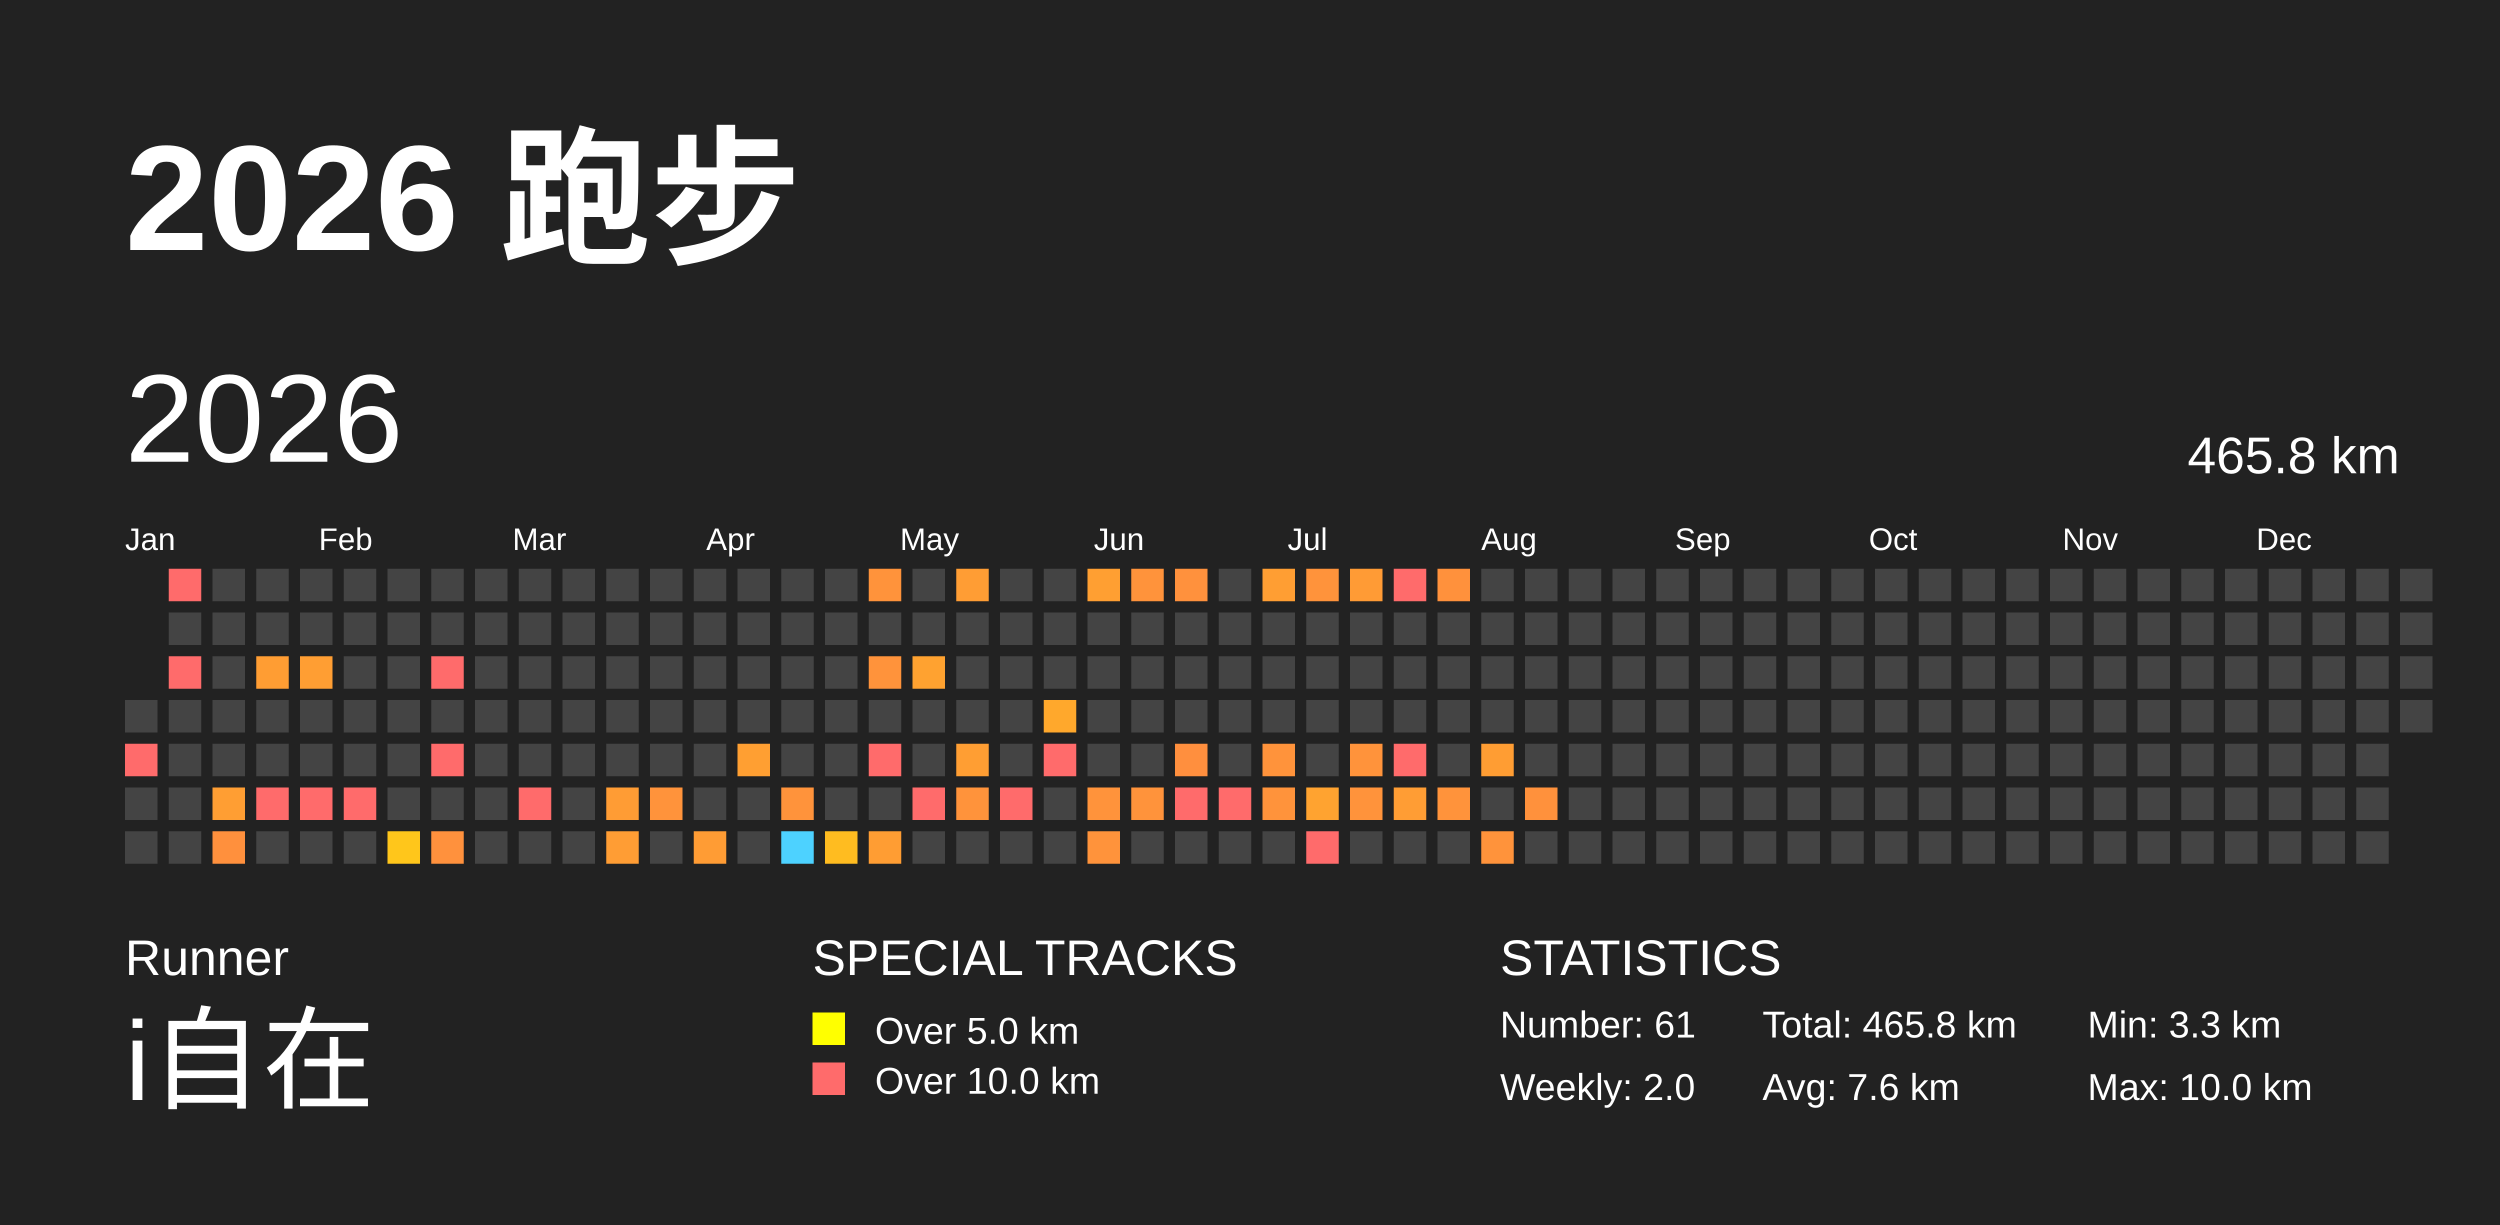
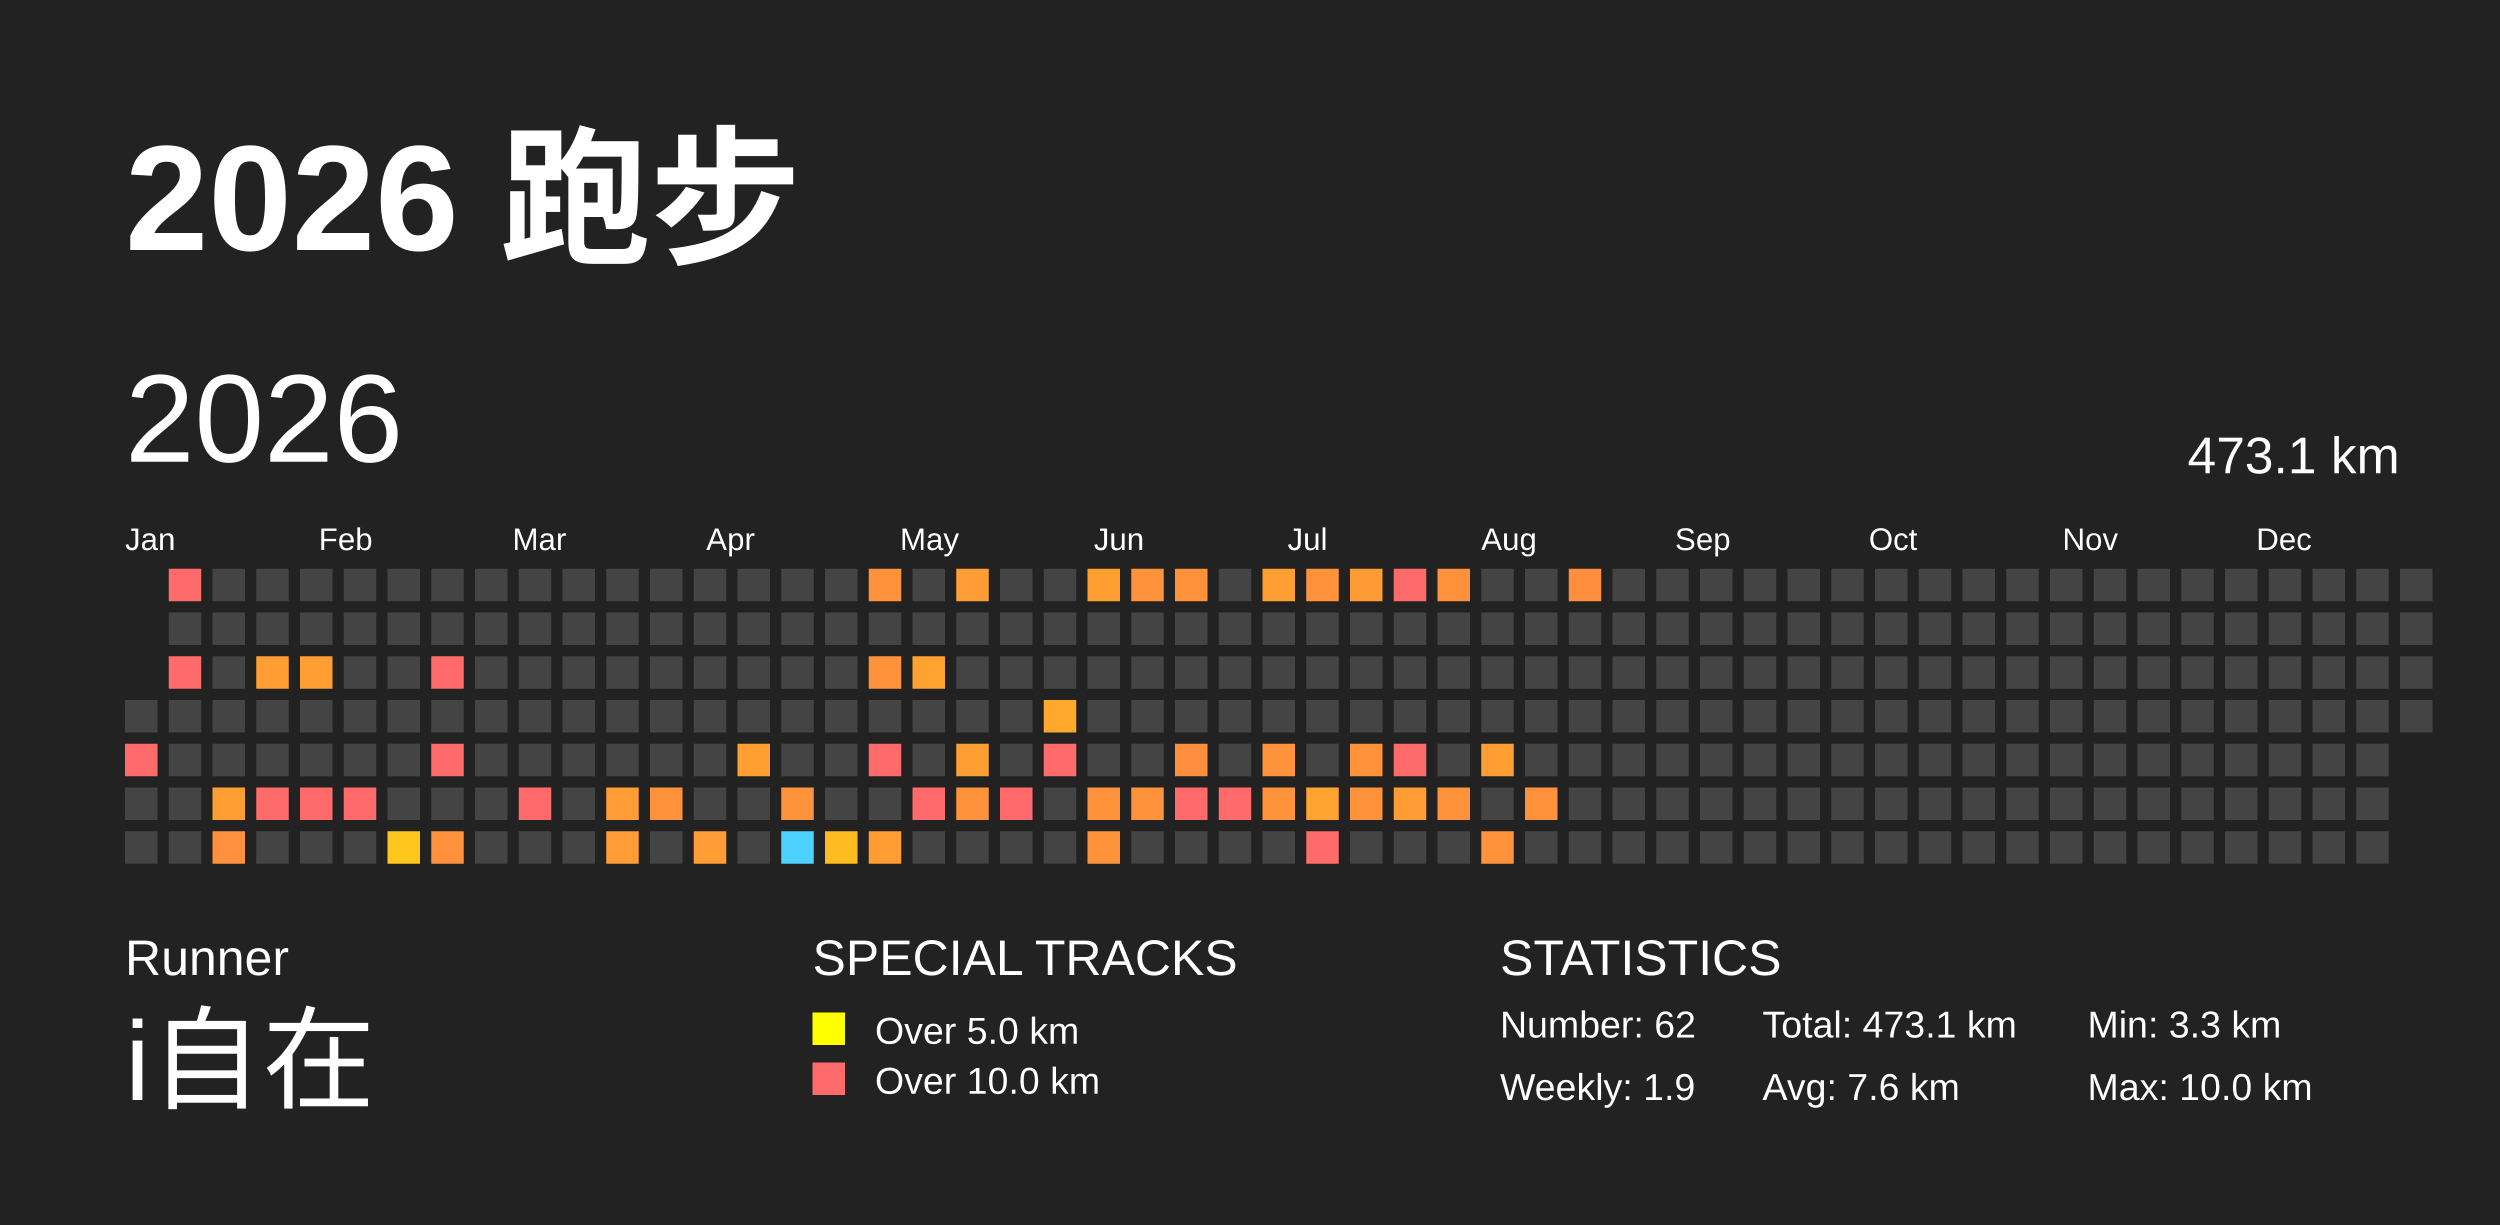
<svg xmlns="http://www.w3.org/2000/svg" baseProfile="full" height="98mm" version="1.1" viewBox="0,0,200,98" width="200mm">
  <defs />
  <rect fill="#222222" height="98" width="200" x="0" y="0" />
  <text fill="#FFFFFF" style="font-size:12px; font-family:Arial; font-weight:bold;" x="10" y="20">2026 跑步</text>
  <text fill="#FFFFFF" style="font-size:4px; font-family:Arial" x="10" y="78">Runner</text>
  <text fill="#FFFFFF" style="font-size:9px; font-family:Arial" x="10" y="88">i自在</text>
  <text fill="#FFFFFF" style="font-size:4px; font-family:Arial" x="65" y="78">SPECIAL TRACKS</text>
  <rect fill="#FFFF00" height="2.6" width="2.6" x="65" y="81" />
  <text fill="#FFFFFF" style="font-size:3px; font-family:Arial" x="70" y="83.5">Over 5.0 km</text>
  <rect fill="#FF6B6B" height="2.6" width="2.6" x="65" y="85" />
  <text fill="#FFFFFF" style="font-size:3px; font-family:Arial" x="70" y="87.5">Over 10.0 km</text>
  <text fill="#FFFFFF" style="font-size:4px; font-family:Arial" x="120" y="78">STATISTICS</text>
-   <text fill="#FFFFFF" style="font-size:3px; font-family:Arial" x="120" y="83">Number: 61</text>
-   <text fill="#FFFFFF" style="font-size:3px; font-family:Arial" x="120" y="88">Weekly: 2.0</text>
-   <text fill="#FFFFFF" style="font-size:3px; font-family:Arial" x="141" y="83">Total: 465.8 km</text>
+   <text fill="#FFFFFF" style="font-size:3px; font-family:Arial" x="120" y="83">Number: 62</text>
+   <text fill="#FFFFFF" style="font-size:3px; font-family:Arial" x="120" y="88">Weekly: 1.9</text>
+   <text fill="#FFFFFF" style="font-size:3px; font-family:Arial" x="141" y="83">Total: 473.1 km</text>
  <text fill="#FFFFFF" style="font-size:3px; font-family:Arial" x="141" y="88">Avg: 7.6 km</text>
  <text fill="#FFFFFF" style="font-size:3px; font-family:Arial" x="167" y="83">Min: 3.3 km</text>
  <text fill="#FFFFFF" style="font-size:3px; font-family:Arial" x="167" y="88">Max: 10.0 km</text>
  <text dominant-baseline="hanging" fill="#FFFFFF" style="font-size:10.0px; font-family:Arial;" x="10" y="30">2026</text>
-   <text dominant-baseline="hanging" fill="#FFFFFF" style="font-size:4.125px; font-family:Arial;" x="175" y="35">465.8 km</text>
+   <text dominant-baseline="hanging" fill="#FFFFFF" style="font-size:4.125px; font-family:Arial;" x="175" y="35">473.1 km</text>
  <text fill="#FFFFFF" style="font-size:2.5px; font-family:Arial" x="10.0" y="44">Jan</text>
  <text fill="#FFFFFF" style="font-size:2.5px; font-family:Arial" x="25.5" y="44">Feb</text>
  <text fill="#FFFFFF" style="font-size:2.5px; font-family:Arial" x="41.0" y="44">Mar</text>
  <text fill="#FFFFFF" style="font-size:2.5px; font-family:Arial" x="56.5" y="44">Apr</text>
  <text fill="#FFFFFF" style="font-size:2.5px; font-family:Arial" x="72.0" y="44">May</text>
  <text fill="#FFFFFF" style="font-size:2.5px; font-family:Arial" x="87.5" y="44">Jun</text>
  <text fill="#FFFFFF" style="font-size:2.5px; font-family:Arial" x="103.0" y="44">Jul</text>
  <text fill="#FFFFFF" style="font-size:2.5px; font-family:Arial" x="118.5" y="44">Aug</text>
  <text fill="#FFFFFF" style="font-size:2.5px; font-family:Arial" x="134.0" y="44">Sep</text>
  <text fill="#FFFFFF" style="font-size:2.5px; font-family:Arial" x="149.5" y="44">Oct</text>
  <text fill="#FFFFFF" style="font-size:2.5px; font-family:Arial" x="165.0" y="44">Nov</text>
  <text fill="#FFFFFF" style="font-size:2.5px; font-family:Arial" x="180.5" y="44">Dec</text>
  <rect fill="#444444" height="2.6" width="2.6" x="10.0" y="56.0" />
  <rect fill="#FF6B6B" height="2.6" width="2.6" x="10.0" y="59.5" />
  <rect fill="#444444" height="2.6" width="2.6" x="10.0" y="63.0" />
  <rect fill="#444444" height="2.6" width="2.6" x="10.0" y="66.5" />
  <rect fill="#FF6B6B" height="2.6" width="2.6" x="13.5" y="45.5" />
  <rect fill="#444444" height="2.6" width="2.6" x="13.5" y="49.0" />
  <rect fill="#FF6B6B" height="2.6" width="2.6" x="13.5" y="52.5" />
  <rect fill="#444444" height="2.6" width="2.6" x="13.5" y="56.0" />
  <rect fill="#444444" height="2.6" width="2.6" x="13.5" y="59.5" />
  <rect fill="#444444" height="2.6" width="2.6" x="13.5" y="63.0" />
  <rect fill="#444444" height="2.6" width="2.6" x="13.5" y="66.5" />
  <rect fill="#444444" height="2.6" width="2.6" x="17.0" y="45.5" />
  <rect fill="#444444" height="2.6" width="2.6" x="17.0" y="49.0" />
  <rect fill="#444444" height="2.6" width="2.6" x="17.0" y="52.5" />
  <rect fill="#444444" height="2.6" width="2.6" x="17.0" y="56.0" />
  <rect fill="#444444" height="2.6" width="2.6" x="17.0" y="59.5" />
  <rect fill="#ff9e33" height="2.6" width="2.6" x="17.0" y="63.0" />
  <rect fill="#ff903d" height="2.6" width="2.6" x="17.0" y="66.5" />
  <rect fill="#444444" height="2.6" width="2.6" x="20.5" y="45.5" />
  <rect fill="#444444" height="2.6" width="2.6" x="20.5" y="49.0" />
  <rect fill="#ff9d33" height="2.6" width="2.6" x="20.5" y="52.5" />
  <rect fill="#444444" height="2.6" width="2.6" x="20.5" y="56.0" />
  <rect fill="#444444" height="2.6" width="2.6" x="20.5" y="59.5" />
  <rect fill="#FF6B6B" height="2.6" width="2.6" x="20.5" y="63.0" />
  <rect fill="#444444" height="2.6" width="2.6" x="20.5" y="66.5" />
  <rect fill="#444444" height="2.6" width="2.6" x="24.0" y="45.5" />
  <rect fill="#444444" height="2.6" width="2.6" x="24.0" y="49.0" />
  <rect fill="#ff9e33" height="2.6" width="2.6" x="24.0" y="52.5" />
  <rect fill="#444444" height="2.6" width="2.6" x="24.0" y="56.0" />
  <rect fill="#444444" height="2.6" width="2.6" x="24.0" y="59.5" />
  <rect fill="#FF6B6B" height="2.6" width="2.6" x="24.0" y="63.0" />
  <rect fill="#444444" height="2.6" width="2.6" x="24.0" y="66.5" />
  <rect fill="#444444" height="2.6" width="2.6" x="27.5" y="45.5" />
  <rect fill="#444444" height="2.6" width="2.6" x="27.5" y="49.0" />
  <rect fill="#444444" height="2.6" width="2.6" x="27.5" y="52.5" />
  <rect fill="#444444" height="2.6" width="2.6" x="27.5" y="56.0" />
  <rect fill="#444444" height="2.6" width="2.6" x="27.5" y="59.5" />
  <rect fill="#FF6B6B" height="2.6" width="2.6" x="27.5" y="63.0" />
  <rect fill="#444444" height="2.6" width="2.6" x="27.5" y="66.5" />
  <rect fill="#444444" height="2.6" width="2.6" x="31.0" y="45.5" />
  <rect fill="#444444" height="2.6" width="2.6" x="31.0" y="49.0" />
  <rect fill="#444444" height="2.6" width="2.6" x="31.0" y="52.5" />
  <rect fill="#444444" height="2.6" width="2.6" x="31.0" y="56.0" />
  <rect fill="#444444" height="2.6" width="2.6" x="31.0" y="59.5" />
  <rect fill="#444444" height="2.6" width="2.6" x="31.0" y="63.0" />
  <rect fill="#ffc61b" height="2.6" width="2.6" x="31.0" y="66.5" />
  <rect fill="#444444" height="2.6" width="2.6" x="34.5" y="45.5" />
  <rect fill="#444444" height="2.6" width="2.6" x="34.5" y="49.0" />
  <rect fill="#FF6B6B" height="2.6" width="2.6" x="34.5" y="52.5" />
  <rect fill="#444444" height="2.6" width="2.6" x="34.5" y="56.0" />
  <rect fill="#FF6B6B" height="2.6" width="2.6" x="34.5" y="59.5" />
  <rect fill="#444444" height="2.6" width="2.6" x="34.5" y="63.0" />
  <rect fill="#ff913d" height="2.6" width="2.6" x="34.5" y="66.5" />
  <rect fill="#444444" height="2.6" width="2.6" x="38.0" y="45.5" />
  <rect fill="#444444" height="2.6" width="2.6" x="38.0" y="49.0" />
  <rect fill="#444444" height="2.6" width="2.6" x="38.0" y="52.5" />
  <rect fill="#444444" height="2.6" width="2.6" x="38.0" y="56.0" />
  <rect fill="#444444" height="2.6" width="2.6" x="38.0" y="59.5" />
  <rect fill="#444444" height="2.6" width="2.6" x="38.0" y="63.0" />
  <rect fill="#444444" height="2.6" width="2.6" x="38.0" y="66.5" />
  <rect fill="#444444" height="2.6" width="2.6" x="41.5" y="45.5" />
  <rect fill="#444444" height="2.6" width="2.6" x="41.5" y="49.0" />
  <rect fill="#444444" height="2.6" width="2.6" x="41.5" y="52.5" />
  <rect fill="#444444" height="2.6" width="2.6" x="41.5" y="56.0" />
  <rect fill="#444444" height="2.6" width="2.6" x="41.5" y="59.5" />
  <rect fill="#FF6B6B" height="2.6" width="2.6" x="41.5" y="63.0" />
  <rect fill="#444444" height="2.6" width="2.6" x="41.5" y="66.5" />
  <rect fill="#444444" height="2.6" width="2.6" x="45.0" y="45.5" />
  <rect fill="#444444" height="2.6" width="2.6" x="45.0" y="49.0" />
  <rect fill="#444444" height="2.6" width="2.6" x="45.0" y="52.5" />
  <rect fill="#444444" height="2.6" width="2.6" x="45.0" y="56.0" />
  <rect fill="#444444" height="2.6" width="2.6" x="45.0" y="59.5" />
  <rect fill="#444444" height="2.6" width="2.6" x="45.0" y="63.0" />
  <rect fill="#444444" height="2.6" width="2.6" x="45.0" y="66.5" />
  <rect fill="#444444" height="2.6" width="2.6" x="48.5" y="45.5" />
  <rect fill="#444444" height="2.6" width="2.6" x="48.5" y="49.0" />
  <rect fill="#444444" height="2.6" width="2.6" x="48.5" y="52.5" />
  <rect fill="#444444" height="2.6" width="2.6" x="48.5" y="56.0" />
  <rect fill="#444444" height="2.6" width="2.6" x="48.5" y="59.5" />
  <rect fill="#ff9c34" height="2.6" width="2.6" x="48.5" y="63.0" />
  <rect fill="#ff9d34" height="2.6" width="2.6" x="48.5" y="66.5" />
  <rect fill="#444444" height="2.6" width="2.6" x="52.0" y="45.5" />
  <rect fill="#444444" height="2.6" width="2.6" x="52.0" y="49.0" />
  <rect fill="#444444" height="2.6" width="2.6" x="52.0" y="52.5" />
  <rect fill="#444444" height="2.6" width="2.6" x="52.0" y="56.0" />
  <rect fill="#444444" height="2.6" width="2.6" x="52.0" y="59.5" />
  <rect fill="#ff933b" height="2.6" width="2.6" x="52.0" y="63.0" />
  <rect fill="#444444" height="2.6" width="2.6" x="52.0" y="66.5" />
  <rect fill="#444444" height="2.6" width="2.6" x="55.5" y="45.5" />
  <rect fill="#444444" height="2.6" width="2.6" x="55.5" y="49.0" />
  <rect fill="#444444" height="2.6" width="2.6" x="55.5" y="52.5" />
  <rect fill="#444444" height="2.6" width="2.6" x="55.5" y="56.0" />
  <rect fill="#444444" height="2.6" width="2.6" x="55.5" y="59.5" />
  <rect fill="#444444" height="2.6" width="2.6" x="55.5" y="63.0" />
  <rect fill="#ff9c34" height="2.6" width="2.6" x="55.5" y="66.5" />
  <rect fill="#444444" height="2.6" width="2.6" x="59.0" y="45.5" />
  <rect fill="#444444" height="2.6" width="2.6" x="59.0" y="49.0" />
  <rect fill="#444444" height="2.6" width="2.6" x="59.0" y="52.5" />
  <rect fill="#444444" height="2.6" width="2.6" x="59.0" y="56.0" />
  <rect fill="#ff9f32" height="2.6" width="2.6" x="59.0" y="59.5" />
  <rect fill="#444444" height="2.6" width="2.6" x="59.0" y="63.0" />
  <rect fill="#444444" height="2.6" width="2.6" x="59.0" y="66.5" />
  <rect fill="#444444" height="2.6" width="2.6" x="62.5" y="45.5" />
  <rect fill="#444444" height="2.6" width="2.6" x="62.5" y="49.0" />
  <rect fill="#444444" height="2.6" width="2.6" x="62.5" y="52.5" />
  <rect fill="#444444" height="2.6" width="2.6" x="62.5" y="56.0" />
  <rect fill="#444444" height="2.6" width="2.6" x="62.5" y="59.5" />
  <rect fill="#ff933b" height="2.6" width="2.6" x="62.5" y="63.0" />
  <rect fill="#4dd2ff" height="2.6" width="2.6" x="62.5" y="66.5" />
  <rect fill="#444444" height="2.6" width="2.6" x="66.0" y="45.5" />
  <rect fill="#444444" height="2.6" width="2.6" x="66.0" y="49.0" />
  <rect fill="#444444" height="2.6" width="2.6" x="66.0" y="52.5" />
  <rect fill="#444444" height="2.6" width="2.6" x="66.0" y="56.0" />
  <rect fill="#444444" height="2.6" width="2.6" x="66.0" y="59.5" />
  <rect fill="#444444" height="2.6" width="2.6" x="66.0" y="63.0" />
  <rect fill="#ffbc20" height="2.6" width="2.6" x="66.0" y="66.5" />
  <rect fill="#ff933b" height="2.6" width="2.6" x="69.5" y="45.5" />
  <rect fill="#444444" height="2.6" width="2.6" x="69.5" y="49.0" />
  <rect fill="#ff933b" height="2.6" width="2.6" x="69.5" y="52.5" />
  <rect fill="#444444" height="2.6" width="2.6" x="69.5" y="56.0" />
  <rect fill="#FF6B6B" height="2.6" width="2.6" x="69.5" y="59.5" />
  <rect fill="#444444" height="2.6" width="2.6" x="69.5" y="63.0" />
  <rect fill="#ff9d33" height="2.6" width="2.6" x="69.5" y="66.5" />
  <rect fill="#444444" height="2.6" width="2.6" x="73.0" y="45.5" />
  <rect fill="#444444" height="2.6" width="2.6" x="73.0" y="49.0" />
  <rect fill="#ffa230" height="2.6" width="2.6" x="73.0" y="52.5" />
  <rect fill="#444444" height="2.6" width="2.6" x="73.0" y="56.0" />
  <rect fill="#444444" height="2.6" width="2.6" x="73.0" y="59.5" />
  <rect fill="#FF6B6B" height="2.6" width="2.6" x="73.0" y="63.0" />
  <rect fill="#444444" height="2.6" width="2.6" x="73.0" y="66.5" />
  <rect fill="#ff9d34" height="2.6" width="2.6" x="76.5" y="45.5" />
  <rect fill="#444444" height="2.6" width="2.6" x="76.5" y="49.0" />
  <rect fill="#444444" height="2.6" width="2.6" x="76.5" y="52.5" />
  <rect fill="#444444" height="2.6" width="2.6" x="76.5" y="56.0" />
  <rect fill="#ff9e33" height="2.6" width="2.6" x="76.5" y="59.5" />
  <rect fill="#ff933b" height="2.6" width="2.6" x="76.5" y="63.0" />
  <rect fill="#444444" height="2.6" width="2.6" x="76.5" y="66.5" />
  <rect fill="#444444" height="2.6" width="2.6" x="80.0" y="45.5" />
  <rect fill="#444444" height="2.6" width="2.6" x="80.0" y="49.0" />
  <rect fill="#444444" height="2.6" width="2.6" x="80.0" y="52.5" />
  <rect fill="#444444" height="2.6" width="2.6" x="80.0" y="56.0" />
  <rect fill="#444444" height="2.6" width="2.6" x="80.0" y="59.5" />
  <rect fill="#FF6B6B" height="2.6" width="2.6" x="80.0" y="63.0" />
  <rect fill="#444444" height="2.6" width="2.6" x="80.0" y="66.5" />
  <rect fill="#444444" height="2.6" width="2.6" x="83.5" y="45.5" />
  <rect fill="#444444" height="2.6" width="2.6" x="83.5" y="49.0" />
  <rect fill="#444444" height="2.6" width="2.6" x="83.5" y="52.5" />
  <rect fill="#ffa82c" height="2.6" width="2.6" x="83.5" y="56.0" />
  <rect fill="#FF6B6B" height="2.6" width="2.6" x="83.5" y="59.5" />
  <rect fill="#444444" height="2.6" width="2.6" x="83.5" y="63.0" />
  <rect fill="#444444" height="2.6" width="2.6" x="83.5" y="66.5" />
  <rect fill="#ff9f32" height="2.6" width="2.6" x="87.0" y="45.5" />
  <rect fill="#444444" height="2.6" width="2.6" x="87.0" y="49.0" />
  <rect fill="#444444" height="2.6" width="2.6" x="87.0" y="52.5" />
  <rect fill="#444444" height="2.6" width="2.6" x="87.0" y="56.0" />
  <rect fill="#444444" height="2.6" width="2.6" x="87.0" y="59.5" />
  <rect fill="#ff933b" height="2.6" width="2.6" x="87.0" y="63.0" />
  <rect fill="#ff933b" height="2.6" width="2.6" x="87.0" y="66.5" />
  <rect fill="#ff933b" height="2.6" width="2.6" x="90.5" y="45.5" />
  <rect fill="#444444" height="2.6" width="2.6" x="90.5" y="49.0" />
  <rect fill="#444444" height="2.6" width="2.6" x="90.5" y="52.5" />
  <rect fill="#444444" height="2.6" width="2.6" x="90.5" y="56.0" />
  <rect fill="#444444" height="2.6" width="2.6" x="90.5" y="59.5" />
  <rect fill="#ff933b" height="2.6" width="2.6" x="90.5" y="63.0" />
  <rect fill="#444444" height="2.6" width="2.6" x="90.5" y="66.5" />
  <rect fill="#ff913d" height="2.6" width="2.6" x="94.0" y="45.5" />
  <rect fill="#444444" height="2.6" width="2.6" x="94.0" y="49.0" />
  <rect fill="#444444" height="2.6" width="2.6" x="94.0" y="52.5" />
  <rect fill="#444444" height="2.6" width="2.6" x="94.0" y="56.0" />
  <rect fill="#ff8f3e" height="2.6" width="2.6" x="94.0" y="59.5" />
  <rect fill="#FF6B6B" height="2.6" width="2.6" x="94.0" y="63.0" />
  <rect fill="#444444" height="2.6" width="2.6" x="94.0" y="66.5" />
  <rect fill="#444444" height="2.6" width="2.6" x="97.5" y="45.5" />
  <rect fill="#444444" height="2.6" width="2.6" x="97.5" y="49.0" />
  <rect fill="#444444" height="2.6" width="2.6" x="97.5" y="52.5" />
  <rect fill="#444444" height="2.6" width="2.6" x="97.5" y="56.0" />
  <rect fill="#444444" height="2.6" width="2.6" x="97.5" y="59.5" />
  <rect fill="#FF6B6B" height="2.6" width="2.6" x="97.5" y="63.0" />
  <rect fill="#444444" height="2.6" width="2.6" x="97.5" y="66.5" />
  <rect fill="#ff9e33" height="2.6" width="2.6" x="101.0" y="45.5" />
  <rect fill="#444444" height="2.6" width="2.6" x="101.0" y="49.0" />
  <rect fill="#444444" height="2.6" width="2.6" x="101.0" y="52.5" />
  <rect fill="#444444" height="2.6" width="2.6" x="101.0" y="56.0" />
  <rect fill="#ff933b" height="2.6" width="2.6" x="101.0" y="59.5" />
  <rect fill="#ff933b" height="2.6" width="2.6" x="101.0" y="63.0" />
  <rect fill="#444444" height="2.6" width="2.6" x="101.0" y="66.5" />
  <rect fill="#ff933b" height="2.6" width="2.6" x="104.5" y="45.5" />
  <rect fill="#444444" height="2.6" width="2.6" x="104.5" y="49.0" />
  <rect fill="#444444" height="2.6" width="2.6" x="104.5" y="52.5" />
  <rect fill="#444444" height="2.6" width="2.6" x="104.5" y="56.0" />
  <rect fill="#444444" height="2.6" width="2.6" x="104.5" y="59.5" />
  <rect fill="#ffa330" height="2.6" width="2.6" x="104.5" y="63.0" />
  <rect fill="#FF6B6B" height="2.6" width="2.6" x="104.5" y="66.5" />
  <rect fill="#ff9b35" height="2.6" width="2.6" x="108.0" y="45.5" />
  <rect fill="#444444" height="2.6" width="2.6" x="108.0" y="49.0" />
  <rect fill="#444444" height="2.6" width="2.6" x="108.0" y="52.5" />
  <rect fill="#444444" height="2.6" width="2.6" x="108.0" y="56.0" />
  <rect fill="#ff933b" height="2.6" width="2.6" x="108.0" y="59.5" />
  <rect fill="#ff933b" height="2.6" width="2.6" x="108.0" y="63.0" />
  <rect fill="#444444" height="2.6" width="2.6" x="108.0" y="66.5" />
  <rect fill="#FF6B6B" height="2.6" width="2.6" x="111.5" y="45.5" />
  <rect fill="#444444" height="2.6" width="2.6" x="111.5" y="49.0" />
  <rect fill="#444444" height="2.6" width="2.6" x="111.5" y="52.5" />
  <rect fill="#444444" height="2.6" width="2.6" x="111.5" y="56.0" />
  <rect fill="#FF6B6B" height="2.6" width="2.6" x="111.5" y="59.5" />
  <rect fill="#ff9d34" height="2.6" width="2.6" x="111.5" y="63.0" />
  <rect fill="#444444" height="2.6" width="2.6" x="111.5" y="66.5" />
  <rect fill="#ff913c" height="2.6" width="2.6" x="115.0" y="45.5" />
  <rect fill="#444444" height="2.6" width="2.6" x="115.0" y="49.0" />
  <rect fill="#444444" height="2.6" width="2.6" x="115.0" y="52.5" />
  <rect fill="#444444" height="2.6" width="2.6" x="115.0" y="56.0" />
  <rect fill="#444444" height="2.6" width="2.6" x="115.0" y="59.5" />
  <rect fill="#ff933b" height="2.6" width="2.6" x="115.0" y="63.0" />
  <rect fill="#444444" height="2.6" width="2.6" x="115.0" y="66.5" />
  <rect fill="#444444" height="2.6" width="2.6" x="118.5" y="45.5" />
  <rect fill="#444444" height="2.6" width="2.6" x="118.5" y="49.0" />
  <rect fill="#444444" height="2.6" width="2.6" x="118.5" y="52.5" />
  <rect fill="#444444" height="2.6" width="2.6" x="118.5" y="56.0" />
  <rect fill="#ff9d33" height="2.6" width="2.6" x="118.5" y="59.5" />
  <rect fill="#444444" height="2.6" width="2.6" x="118.5" y="63.0" />
  <rect fill="#ff933b" height="2.6" width="2.6" x="118.5" y="66.5" />
  <rect fill="#444444" height="2.6" width="2.6" x="122.0" y="45.5" />
  <rect fill="#444444" height="2.6" width="2.6" x="122.0" y="49.0" />
  <rect fill="#444444" height="2.6" width="2.6" x="122.0" y="52.5" />
  <rect fill="#444444" height="2.6" width="2.6" x="122.0" y="56.0" />
  <rect fill="#444444" height="2.6" width="2.6" x="122.0" y="59.5" />
  <rect fill="#ff913c" height="2.6" width="2.6" x="122.0" y="63.0" />
  <rect fill="#444444" height="2.6" width="2.6" x="122.0" y="66.5" />
-   <rect fill="#444444" height="2.6" width="2.6" x="125.5" y="45.5" />
+   <rect fill="#ff8f3e" height="2.6" width="2.6" x="125.5" y="45.5" />
  <rect fill="#444444" height="2.6" width="2.6" x="125.5" y="49.0" />
  <rect fill="#444444" height="2.6" width="2.6" x="125.5" y="52.5" />
  <rect fill="#444444" height="2.6" width="2.6" x="125.5" y="56.0" />
  <rect fill="#444444" height="2.6" width="2.6" x="125.5" y="59.5" />
  <rect fill="#444444" height="2.6" width="2.6" x="125.5" y="63.0" />
  <rect fill="#444444" height="2.6" width="2.6" x="125.5" y="66.5" />
  <rect fill="#444444" height="2.6" width="2.6" x="129.0" y="45.5" />
  <rect fill="#444444" height="2.6" width="2.6" x="129.0" y="49.0" />
  <rect fill="#444444" height="2.6" width="2.6" x="129.0" y="52.5" />
  <rect fill="#444444" height="2.6" width="2.6" x="129.0" y="56.0" />
  <rect fill="#444444" height="2.6" width="2.6" x="129.0" y="59.5" />
  <rect fill="#444444" height="2.6" width="2.6" x="129.0" y="63.0" />
  <rect fill="#444444" height="2.6" width="2.6" x="129.0" y="66.5" />
  <rect fill="#444444" height="2.6" width="2.6" x="132.5" y="45.5" />
  <rect fill="#444444" height="2.6" width="2.6" x="132.5" y="49.0" />
  <rect fill="#444444" height="2.6" width="2.6" x="132.5" y="52.5" />
  <rect fill="#444444" height="2.6" width="2.6" x="132.5" y="56.0" />
  <rect fill="#444444" height="2.6" width="2.6" x="132.5" y="59.5" />
  <rect fill="#444444" height="2.6" width="2.6" x="132.5" y="63.0" />
  <rect fill="#444444" height="2.6" width="2.6" x="132.5" y="66.5" />
  <rect fill="#444444" height="2.6" width="2.6" x="136.0" y="45.5" />
  <rect fill="#444444" height="2.6" width="2.6" x="136.0" y="49.0" />
  <rect fill="#444444" height="2.6" width="2.6" x="136.0" y="52.5" />
  <rect fill="#444444" height="2.6" width="2.6" x="136.0" y="56.0" />
  <rect fill="#444444" height="2.6" width="2.6" x="136.0" y="59.5" />
  <rect fill="#444444" height="2.6" width="2.6" x="136.0" y="63.0" />
  <rect fill="#444444" height="2.6" width="2.6" x="136.0" y="66.5" />
  <rect fill="#444444" height="2.6" width="2.6" x="139.5" y="45.5" />
  <rect fill="#444444" height="2.6" width="2.6" x="139.5" y="49.0" />
  <rect fill="#444444" height="2.6" width="2.6" x="139.5" y="52.5" />
  <rect fill="#444444" height="2.6" width="2.6" x="139.5" y="56.0" />
  <rect fill="#444444" height="2.6" width="2.6" x="139.5" y="59.5" />
  <rect fill="#444444" height="2.6" width="2.6" x="139.5" y="63.0" />
  <rect fill="#444444" height="2.6" width="2.6" x="139.5" y="66.5" />
  <rect fill="#444444" height="2.6" width="2.6" x="143.0" y="45.5" />
  <rect fill="#444444" height="2.6" width="2.6" x="143.0" y="49.0" />
  <rect fill="#444444" height="2.6" width="2.6" x="143.0" y="52.5" />
  <rect fill="#444444" height="2.6" width="2.6" x="143.0" y="56.0" />
  <rect fill="#444444" height="2.6" width="2.6" x="143.0" y="59.5" />
  <rect fill="#444444" height="2.6" width="2.6" x="143.0" y="63.0" />
  <rect fill="#444444" height="2.6" width="2.6" x="143.0" y="66.5" />
  <rect fill="#444444" height="2.6" width="2.6" x="146.5" y="45.5" />
  <rect fill="#444444" height="2.6" width="2.6" x="146.5" y="49.0" />
  <rect fill="#444444" height="2.6" width="2.6" x="146.5" y="52.5" />
  <rect fill="#444444" height="2.6" width="2.6" x="146.5" y="56.0" />
  <rect fill="#444444" height="2.6" width="2.6" x="146.5" y="59.5" />
  <rect fill="#444444" height="2.6" width="2.6" x="146.5" y="63.0" />
  <rect fill="#444444" height="2.6" width="2.6" x="146.5" y="66.5" />
  <rect fill="#444444" height="2.6" width="2.6" x="150.0" y="45.5" />
  <rect fill="#444444" height="2.6" width="2.6" x="150.0" y="49.0" />
  <rect fill="#444444" height="2.6" width="2.6" x="150.0" y="52.5" />
  <rect fill="#444444" height="2.6" width="2.6" x="150.0" y="56.0" />
  <rect fill="#444444" height="2.6" width="2.6" x="150.0" y="59.5" />
  <rect fill="#444444" height="2.6" width="2.6" x="150.0" y="63.0" />
  <rect fill="#444444" height="2.6" width="2.6" x="150.0" y="66.5" />
  <rect fill="#444444" height="2.6" width="2.6" x="153.5" y="45.5" />
  <rect fill="#444444" height="2.6" width="2.6" x="153.5" y="49.0" />
  <rect fill="#444444" height="2.6" width="2.6" x="153.5" y="52.5" />
  <rect fill="#444444" height="2.6" width="2.6" x="153.5" y="56.0" />
  <rect fill="#444444" height="2.6" width="2.6" x="153.5" y="59.5" />
  <rect fill="#444444" height="2.6" width="2.6" x="153.5" y="63.0" />
  <rect fill="#444444" height="2.6" width="2.6" x="153.5" y="66.5" />
  <rect fill="#444444" height="2.6" width="2.6" x="157.0" y="45.5" />
  <rect fill="#444444" height="2.6" width="2.6" x="157.0" y="49.0" />
  <rect fill="#444444" height="2.6" width="2.6" x="157.0" y="52.5" />
  <rect fill="#444444" height="2.6" width="2.6" x="157.0" y="56.0" />
  <rect fill="#444444" height="2.6" width="2.6" x="157.0" y="59.5" />
  <rect fill="#444444" height="2.6" width="2.6" x="157.0" y="63.0" />
  <rect fill="#444444" height="2.6" width="2.6" x="157.0" y="66.5" />
  <rect fill="#444444" height="2.6" width="2.6" x="160.5" y="45.5" />
  <rect fill="#444444" height="2.6" width="2.6" x="160.5" y="49.0" />
  <rect fill="#444444" height="2.6" width="2.6" x="160.5" y="52.5" />
  <rect fill="#444444" height="2.6" width="2.6" x="160.5" y="56.0" />
  <rect fill="#444444" height="2.6" width="2.6" x="160.5" y="59.5" />
  <rect fill="#444444" height="2.6" width="2.6" x="160.5" y="63.0" />
  <rect fill="#444444" height="2.6" width="2.6" x="160.5" y="66.5" />
  <rect fill="#444444" height="2.6" width="2.6" x="164.0" y="45.5" />
  <rect fill="#444444" height="2.6" width="2.6" x="164.0" y="49.0" />
  <rect fill="#444444" height="2.6" width="2.6" x="164.0" y="52.5" />
  <rect fill="#444444" height="2.6" width="2.6" x="164.0" y="56.0" />
  <rect fill="#444444" height="2.6" width="2.6" x="164.0" y="59.5" />
  <rect fill="#444444" height="2.6" width="2.6" x="164.0" y="63.0" />
  <rect fill="#444444" height="2.6" width="2.6" x="164.0" y="66.5" />
  <rect fill="#444444" height="2.6" width="2.6" x="167.5" y="45.5" />
  <rect fill="#444444" height="2.6" width="2.6" x="167.5" y="49.0" />
  <rect fill="#444444" height="2.6" width="2.6" x="167.5" y="52.5" />
  <rect fill="#444444" height="2.6" width="2.6" x="167.5" y="56.0" />
  <rect fill="#444444" height="2.6" width="2.6" x="167.5" y="59.5" />
  <rect fill="#444444" height="2.6" width="2.6" x="167.5" y="63.0" />
  <rect fill="#444444" height="2.6" width="2.6" x="167.5" y="66.5" />
  <rect fill="#444444" height="2.6" width="2.6" x="171.0" y="45.5" />
  <rect fill="#444444" height="2.6" width="2.6" x="171.0" y="49.0" />
  <rect fill="#444444" height="2.6" width="2.6" x="171.0" y="52.5" />
  <rect fill="#444444" height="2.6" width="2.6" x="171.0" y="56.0" />
  <rect fill="#444444" height="2.6" width="2.6" x="171.0" y="59.5" />
  <rect fill="#444444" height="2.6" width="2.6" x="171.0" y="63.0" />
  <rect fill="#444444" height="2.6" width="2.6" x="171.0" y="66.5" />
  <rect fill="#444444" height="2.6" width="2.6" x="174.5" y="45.5" />
  <rect fill="#444444" height="2.6" width="2.6" x="174.5" y="49.0" />
  <rect fill="#444444" height="2.6" width="2.6" x="174.5" y="52.5" />
  <rect fill="#444444" height="2.6" width="2.6" x="174.5" y="56.0" />
  <rect fill="#444444" height="2.6" width="2.6" x="174.5" y="59.5" />
  <rect fill="#444444" height="2.6" width="2.6" x="174.5" y="63.0" />
  <rect fill="#444444" height="2.6" width="2.6" x="174.5" y="66.5" />
  <rect fill="#444444" height="2.6" width="2.6" x="178.0" y="45.5" />
  <rect fill="#444444" height="2.6" width="2.6" x="178.0" y="49.0" />
  <rect fill="#444444" height="2.6" width="2.6" x="178.0" y="52.5" />
  <rect fill="#444444" height="2.6" width="2.6" x="178.0" y="56.0" />
  <rect fill="#444444" height="2.6" width="2.6" x="178.0" y="59.5" />
  <rect fill="#444444" height="2.6" width="2.6" x="178.0" y="63.0" />
  <rect fill="#444444" height="2.6" width="2.6" x="178.0" y="66.5" />
  <rect fill="#444444" height="2.6" width="2.6" x="181.5" y="45.5" />
  <rect fill="#444444" height="2.6" width="2.6" x="181.5" y="49.0" />
  <rect fill="#444444" height="2.6" width="2.6" x="181.5" y="52.5" />
  <rect fill="#444444" height="2.6" width="2.6" x="181.5" y="56.0" />
  <rect fill="#444444" height="2.6" width="2.6" x="181.5" y="59.5" />
  <rect fill="#444444" height="2.6" width="2.6" x="181.5" y="63.0" />
  <rect fill="#444444" height="2.6" width="2.6" x="181.5" y="66.5" />
  <rect fill="#444444" height="2.6" width="2.6" x="185.0" y="45.5" />
  <rect fill="#444444" height="2.6" width="2.6" x="185.0" y="49.0" />
  <rect fill="#444444" height="2.6" width="2.6" x="185.0" y="52.5" />
  <rect fill="#444444" height="2.6" width="2.6" x="185.0" y="56.0" />
  <rect fill="#444444" height="2.6" width="2.6" x="185.0" y="59.5" />
  <rect fill="#444444" height="2.6" width="2.6" x="185.0" y="63.0" />
  <rect fill="#444444" height="2.6" width="2.6" x="185.0" y="66.5" />
  <rect fill="#444444" height="2.6" width="2.6" x="188.5" y="45.5" />
  <rect fill="#444444" height="2.6" width="2.6" x="188.5" y="49.0" />
  <rect fill="#444444" height="2.6" width="2.6" x="188.5" y="52.5" />
  <rect fill="#444444" height="2.6" width="2.6" x="188.5" y="56.0" />
  <rect fill="#444444" height="2.6" width="2.6" x="188.5" y="59.5" />
  <rect fill="#444444" height="2.6" width="2.6" x="188.5" y="63.0" />
  <rect fill="#444444" height="2.6" width="2.6" x="188.5" y="66.5" />
  <rect fill="#444444" height="2.6" width="2.6" x="192.0" y="45.5" />
  <rect fill="#444444" height="2.6" width="2.6" x="192.0" y="49.0" />
  <rect fill="#444444" height="2.6" width="2.6" x="192.0" y="52.5" />
  <rect fill="#444444" height="2.6" width="2.6" x="192.0" y="56.0" />
</svg>
